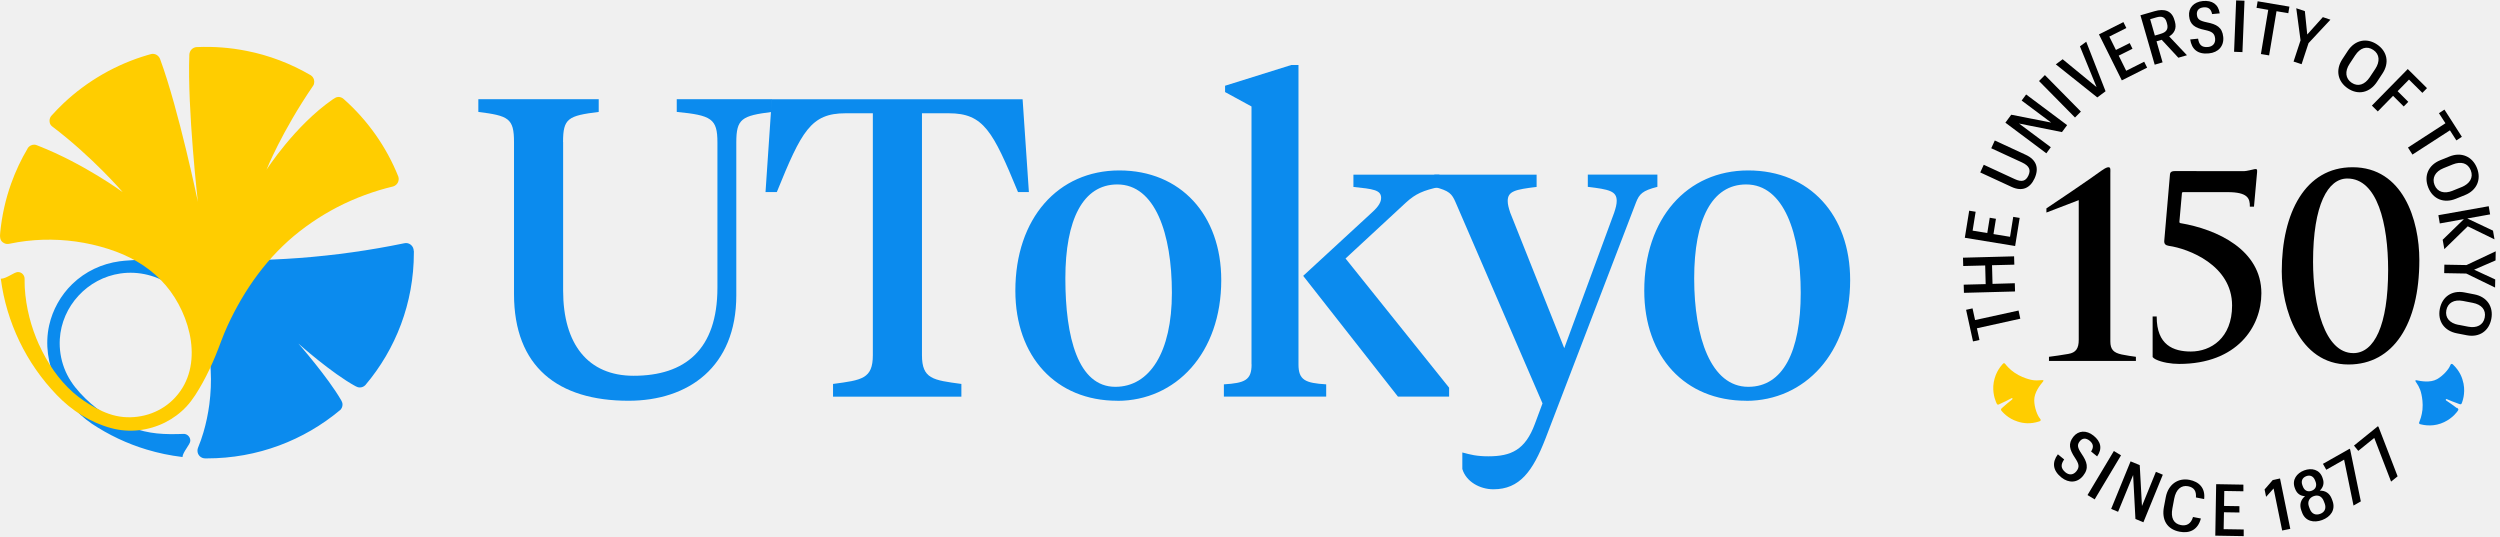
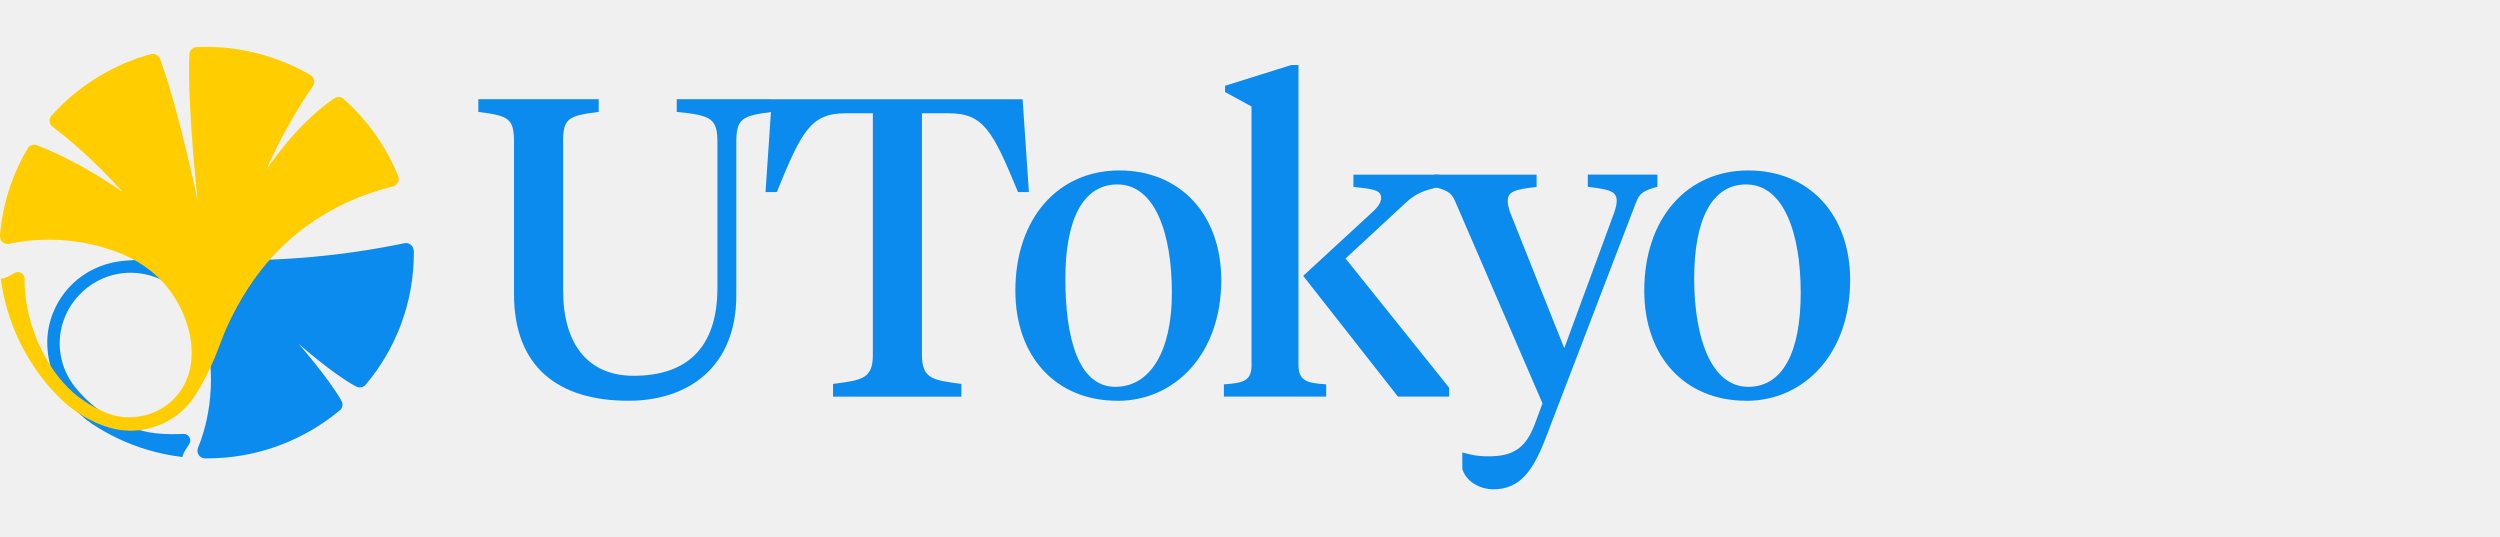
<svg xmlns="http://www.w3.org/2000/svg" width="275" height="59" viewBox="0 0 275 59" fill="none">
  <g clip-path="url(#clip0_56_1545)">
    <path d="M45.507 27.589C45.507 27.122 45.122 26.735 44.658 26.735C44.588 26.735 44.526 26.744 44.456 26.761C36.916 28.32 29.06 28.936 21.011 28.496C18.533 28.364 16.089 28.496 13.69 28.681C13.506 28.699 13.322 28.716 13.147 28.743C11.22 29.007 9.389 29.852 7.953 31.244C6.683 32.476 5.79 34.07 5.405 35.796C4.949 37.874 5.273 40.023 6.158 41.952C7.016 43.819 8.391 45.439 10.09 46.601C11.938 47.834 13.979 48.803 16.116 49.446C17.464 49.851 18.664 50.097 20.074 50.273C20.092 49.745 20.906 48.908 20.933 48.512C20.959 48.116 20.652 47.755 20.258 47.728C18.051 47.808 16.431 47.755 14.364 46.989C12.245 46.196 10.318 44.893 8.794 43.211C8.058 42.41 7.454 41.52 7.069 40.499C6.683 39.486 6.517 38.394 6.578 37.311C6.788 33.674 9.626 30.601 13.252 30.081C15.257 29.791 17.333 30.31 18.962 31.499C19.811 32.124 20.547 32.917 21.081 33.824C21.686 34.845 22.194 35.928 22.544 37.073C23.28 39.442 23.341 42.04 23.026 44.488C22.886 45.527 22.675 46.557 22.378 47.561C22.211 48.133 22.01 48.706 21.782 49.252C21.738 49.358 21.721 49.463 21.721 49.578C21.721 50.044 22.088 50.414 22.553 50.423C22.605 50.423 22.71 50.423 22.763 50.423C28.342 50.423 33.448 48.424 37.406 45.113C37.406 45.113 37.415 45.113 37.424 45.104C37.581 44.946 37.678 44.734 37.678 44.505C37.678 44.329 37.616 44.179 37.538 44.039C36.057 41.476 32.826 37.795 32.826 37.795C32.826 37.795 36.478 41.053 39.105 42.48C39.245 42.559 39.403 42.621 39.578 42.621C39.815 42.621 40.025 42.524 40.174 42.374C40.174 42.365 40.191 42.357 40.2 42.348C43.528 38.412 45.525 33.339 45.525 27.8V27.589" fill="#0B8BEE" />
    <path d="M4.309 37.954C3.407 35.972 2.855 33.824 2.724 31.649C2.706 31.358 2.715 30.962 2.706 30.662C2.706 30.257 2.374 29.923 1.971 29.923C1.568 29.923 0.701 30.662 0.088 30.662C0.71 35.444 2.882 39.97 6.245 43.449C7.882 45.157 9.923 46.469 12.235 47.094C14.223 47.632 16.325 47.385 18.164 46.469C19.04 46.029 19.846 45.43 20.52 44.708C21.23 43.942 21.781 43.008 22.289 42.101C22.823 41.142 23.288 40.138 23.708 39.125C24.155 38.042 24.523 36.932 25.013 35.867C26.861 31.842 29.471 28.162 32.992 25.423C34.717 24.084 36.591 22.957 38.588 22.077C39.604 21.628 40.646 21.249 41.706 20.923C42.214 20.773 42.73 20.632 43.247 20.509C43.711 20.368 43.965 19.875 43.816 19.426C42.52 16.177 40.453 13.244 37.835 10.919C37.817 10.902 37.8 10.893 37.782 10.875C37.633 10.743 37.441 10.664 37.222 10.664C36.994 10.664 36.792 10.805 36.608 10.928C32.413 13.834 29.313 18.677 29.313 18.677C29.313 18.677 30.951 14.539 34.445 9.431C34.533 9.308 34.568 9.149 34.568 8.991C34.568 8.7 34.428 8.445 34.209 8.295C34.183 8.278 34.156 8.26 34.121 8.242C31.967 6.992 29.602 6.085 27.141 5.601C25.355 5.24 23.515 5.099 21.694 5.178H21.65C21.195 5.196 20.844 5.565 20.827 6.023C20.599 11.967 21.764 22.191 21.764 22.191C21.764 22.191 19.679 12.117 17.621 6.525C17.499 6.182 17.192 5.926 16.816 5.926C16.763 5.926 16.702 5.926 16.649 5.944C16.649 5.944 16.64 5.944 16.632 5.944C16.483 5.988 16.334 6.023 16.194 6.067C12.761 7.08 9.581 8.912 6.989 11.36C6.542 11.782 6.113 12.223 5.702 12.681C5.693 12.689 5.684 12.707 5.675 12.707C5.535 12.857 5.448 13.059 5.448 13.279C5.448 13.499 5.527 13.755 5.702 13.878C10.186 17.268 13.496 21.134 13.496 21.134C13.496 21.134 9.257 18.017 4.204 16.036C4.064 15.983 3.924 15.912 3.766 15.912C3.477 15.912 3.214 16.062 3.057 16.282C3.057 16.282 3.057 16.291 3.057 16.3C2.321 17.533 1.708 18.845 1.226 20.192C0.605 21.927 0.21 23.723 0.027 25.537C-0.017 26.004 -0.052 26.48 0.429 26.735C0.622 26.841 0.823 26.858 1.034 26.814C1.349 26.753 1.655 26.691 1.971 26.638C3.171 26.444 4.397 26.348 5.605 26.365C8.04 26.392 10.475 26.832 12.761 27.677C14.871 28.461 16.798 29.694 18.252 31.411C21.002 34.66 22.464 40.243 19.294 43.695C17.849 45.289 15.703 46.064 13.558 45.87C12.454 45.765 11.482 45.386 10.518 44.866C9.643 44.391 8.811 43.845 8.058 43.184C6.429 41.749 5.185 39.882 4.3 37.919" fill="#FFCD00" />
    <path d="M61.936 15.622C61.936 13.015 62.487 12.733 65.859 12.311V10.911H52.617V12.311C55.937 12.733 56.541 13.006 56.541 15.622V32.344C56.541 40.358 61.384 44.083 69.135 44.083C75.73 44.083 80.993 40.358 80.993 32.485V15.666C80.993 13.059 81.588 12.733 84.917 12.311V10.911H74.442V12.311C78.269 12.681 78.917 13.059 78.917 15.666V31.649C78.917 38.5 75.318 41.335 69.695 41.335C64.668 41.335 61.944 37.839 61.944 31.974V15.622H61.936Z" fill="#0B8BEE" />
    <path d="M84.899 10.919L84.207 21.125H85.451C88.174 14.415 89.19 12.46 93.018 12.46H96.013V39.063C96.013 41.67 94.813 41.811 91.634 42.233V43.634H105.752V42.233C102.616 41.811 101.416 41.679 101.416 39.063V12.46H104.368C108.195 12.46 109.211 14.415 111.979 21.125H113.178L112.486 10.919H84.899Z" fill="#0B8BEE" />
    <path d="M122.689 42.55C118.582 42.55 117.189 37.1 117.189 30.627C117.189 24.155 119.125 20.289 122.908 20.289C127.06 20.289 128.908 25.696 128.908 32.212C128.908 38.729 126.473 42.55 122.689 42.55ZM122.9 44.092C129.354 44.092 134.338 38.825 134.338 30.812C134.338 23.635 129.862 18.748 123.127 18.748C116.392 18.748 111.689 24.014 111.689 31.974C111.689 39.239 116.165 44.083 122.9 44.083V44.092Z" fill="#0B8BEE" />
    <path d="M143.35 30.345L153.772 43.625H159.403V42.647L148.009 28.434L154.648 22.288C155.707 21.31 156.583 20.941 158.335 20.562V19.215H148.876V20.562C151.048 20.791 151.924 20.888 151.924 21.777C151.924 22.385 151.416 22.94 150.68 23.591L143.35 30.345ZM137.675 40.085C137.675 41.811 136.939 42.137 134.627 42.278V43.625H145.881V42.278C143.578 42.137 142.833 41.811 142.833 40.085V7.15H142.045L134.758 9.431V10.127L137.666 11.712V40.085H137.675Z" fill="#0B8BEE" />
    <path d="M172.075 38.315L166.129 23.406C165.945 22.852 165.848 22.473 165.848 22.103C165.848 21.029 166.68 20.844 169.027 20.562V19.215H157.773V20.562C159.437 20.985 159.709 21.31 160.129 22.288L169.676 44.373L168.843 46.61C167.784 49.498 166.216 50.194 163.72 50.194C162.433 50.194 161.741 50.009 160.856 49.771V51.585C161.268 52.986 162.792 53.822 164.272 53.822C167.179 53.822 168.607 51.823 169.991 48.274L179.957 22.279C180.325 21.346 180.649 20.976 182.313 20.553V19.206H174.659V20.553C177.015 20.835 177.838 21.02 177.838 22.094C177.838 22.464 177.742 22.843 177.558 23.398L172.066 38.306L172.075 38.315Z" fill="#0B8BEE" />
    <path d="M192.307 42.55C188.2 42.55 186.36 37.1 186.36 30.627C186.36 24.155 188.296 20.289 192.079 20.289C196.231 20.289 198.079 25.696 198.079 32.212C198.079 38.729 196.099 42.55 192.316 42.55H192.307ZM192.079 44.092C198.534 44.092 203.517 38.825 203.517 30.812C203.517 23.635 199.042 18.748 192.307 18.748C185.572 18.748 180.869 24.014 180.869 31.974C180.869 39.239 185.344 44.083 192.079 44.083V44.092Z" fill="#0B8BEE" />
-     <path d="M225.105 23.38V22.922C225.219 22.869 230.185 19.505 231.148 18.783C231.394 18.616 231.691 18.396 231.945 18.396C232.199 18.396 232.138 18.739 232.138 19.021V37.557C232.138 38.447 232.497 38.799 233.382 38.993C233.793 39.072 234.678 39.231 234.949 39.248V39.706H225.386V39.248C225.692 39.222 227.015 39.019 227.514 38.931C228.363 38.79 228.661 38.315 228.661 37.381V22.015L225.105 23.38Z" fill="black" />
-     <path d="M237.236 34.845C237.236 37.954 239.066 38.667 240.993 38.667C243.191 38.667 245.53 37.196 245.53 33.604C245.53 29.174 240.739 27.351 238.567 27.043C238.234 26.99 238.041 26.849 238.068 26.488L238.698 19.179C238.725 18.906 238.917 18.818 239.224 18.818C239.224 18.818 246.3 18.827 246.852 18.827C247.08 18.827 247.85 18.642 247.999 18.607C248.262 18.554 248.306 18.651 248.28 18.942C248.244 19.338 247.938 22.737 247.938 22.737H247.483C247.5 21.83 247.264 21.134 245.03 21.134H240.135C240.073 21.134 240.012 21.187 240.012 21.249L239.732 24.41C239.732 24.472 239.767 24.533 239.837 24.542C243.909 25.229 248.752 27.492 248.752 32.256C248.752 35.937 246.081 40.032 239.705 40.032C238.83 40.032 237.805 39.865 237.122 39.53C236.973 39.451 236.859 39.371 236.789 39.275V34.81H237.244L237.236 34.845Z" fill="black" />
-     <path d="M258.342 40.094C252.816 40.094 250.994 33.78 250.994 29.852C250.994 23.406 253.578 18.396 258.78 18.396C264.333 18.396 266.128 24.208 266.128 28.611C266.128 35.638 263.264 40.094 258.342 40.094ZM258.202 19.637C256.083 19.637 254.436 22.49 254.436 28.796C254.436 33.586 255.706 38.843 258.868 38.843C261.153 38.843 262.695 35.823 262.695 29.685C262.695 24.622 261.512 19.637 258.211 19.637H258.202Z" fill="black" />
-     <path d="M217.461 36.113L217.741 37.399L217.031 37.557L216.27 34.079L216.979 33.921L217.259 35.206L222.041 34.158L222.234 35.057L217.452 36.113H217.461Z" fill="black" />
-     <path d="M216.033 32.221L216.007 31.314L218.424 31.252L218.371 29.201L215.954 29.262L215.928 28.346L221.55 28.197L221.577 29.113L219.124 29.174L219.177 31.226L221.629 31.155L221.655 32.062L216.033 32.212V32.221Z" fill="black" />
-     <path d="M216.13 26.154L216.612 23.177L217.321 23.292L216.988 25.37L218.6 25.634L218.871 23.952L219.554 24.067L219.283 25.749L221.104 26.048L221.455 23.855L222.164 23.97L221.665 27.061L216.121 26.154H216.13Z" fill="black" />
-     <path d="M219.431 15.454L222.838 17.031C223.994 17.568 224.327 18.475 223.801 19.628C223.302 20.712 222.426 21.09 221.279 20.562L217.828 18.968L218.213 18.123L221.62 19.699C222.4 20.06 222.838 19.928 223.127 19.303C223.398 18.704 223.258 18.255 222.4 17.858L219.037 16.309L219.422 15.463L219.431 15.454Z" fill="black" />
-     <path d="M220.588 13.5L221.236 12.619L225.624 13.482L222.383 11.06L222.874 10.391L227.384 13.764L226.815 14.53L222.094 13.588L225.589 16.194L225.098 16.863L220.588 13.491V13.5Z" fill="black" />
-     <path d="M224.291 8.912L224.939 8.26L228.898 12.275L228.25 12.927L224.291 8.912Z" fill="black" />
-     <path d="M228.792 5.099L229.484 4.588L231.612 10.039L230.702 10.717L226.139 7.08L226.892 6.516L230.623 9.581L228.792 5.099Z" fill="black" />
-     <path d="M230.895 3.778L233.575 2.43L233.899 3.082L232.025 4.024L232.752 5.495L234.267 4.738L234.574 5.363L233.059 6.12L233.882 7.784L235.861 6.789L236.185 7.441L233.4 8.841L230.887 3.787L230.895 3.778Z" fill="black" />
-     <path d="M235.449 1.682L236.999 1.233C238.077 0.916 238.891 1.171 239.18 2.184L239.233 2.351C239.469 3.161 239.154 3.663 238.611 4.007L240.564 6.076L239.618 6.349L237.788 4.377L237.218 4.544L237.884 6.86L237.017 7.115L235.449 1.682ZM237.718 3.707C238.313 3.531 238.541 3.188 238.374 2.598L238.331 2.439C238.164 1.858 237.788 1.744 237.201 1.911L236.518 2.113L237.034 3.91L237.718 3.707Z" fill="black" />
-     <path d="M240.913 4.341L241.789 4.253C241.894 4.896 242.157 5.24 242.893 5.169C243.392 5.116 243.716 4.782 243.663 4.236C243.602 3.646 243.304 3.461 242.516 3.293C241.465 3.073 240.887 2.73 240.8 1.761C240.712 0.881 241.307 0.211 242.306 0.114C243.331 0.018 244.014 0.449 244.171 1.471L243.331 1.55C243.217 0.96 242.884 0.757 242.376 0.81C241.868 0.863 241.614 1.162 241.658 1.611C241.702 2.096 241.921 2.281 242.753 2.457C243.803 2.668 244.452 2.985 244.557 4.068C244.653 5.072 244.014 5.777 242.971 5.874C241.737 5.997 241.08 5.407 240.922 4.333L240.913 4.341Z" fill="black" />
-     <path d="M245.976 0.044L246.895 0.079L246.668 5.733L245.748 5.697L245.976 0.044Z" fill="black" />
-     <path d="M249.506 1.083L248.219 0.863L248.341 0.141L251.836 0.731L251.713 1.453L250.417 1.233L249.602 6.094L248.7 5.944L249.506 1.083Z" fill="black" />
-     <path d="M253.062 4.447L252.589 0.907L253.535 1.224L253.797 3.795L255.514 1.884L256.346 2.166L253.938 4.746L253.176 7.062L252.291 6.772L253.053 4.456L253.062 4.447Z" fill="black" />
-     <path d="M257.659 6.508L258.272 5.574C259.052 4.394 260.339 4.13 261.469 4.887C262.599 5.645 262.853 6.913 262.073 8.084L261.46 9.017C260.681 10.188 259.42 10.497 258.272 9.731C257.116 8.956 256.897 7.67 257.659 6.508ZM260.672 8.498L261.285 7.573C261.802 6.789 261.776 5.97 261.066 5.495C260.348 5.011 259.612 5.266 259.069 6.085L258.456 7.018C257.905 7.846 258.001 8.647 258.684 9.105C259.385 9.572 260.129 9.317 260.672 8.498Z" fill="black" />
-     <path d="M264.849 7.591L266.969 9.695L266.461 10.215L264.989 8.753L263.737 10.03L264.911 11.201L264.411 11.712L263.238 10.541L261.556 12.258L260.908 11.615L264.858 7.591H264.849Z" fill="black" />
-     <path d="M268.993 13.552L268.284 12.452L268.888 12.055L270.806 15.049L270.202 15.446L269.492 14.336L265.367 17.004L264.877 16.229L268.993 13.561V13.552Z" fill="black" />
-     <path d="M268.415 17.63L269.44 17.216C270.745 16.687 271.953 17.207 272.461 18.466C272.969 19.725 272.461 20.923 271.165 21.451L270.14 21.865C268.844 22.394 267.627 21.918 267.11 20.632C266.593 19.338 267.136 18.149 268.415 17.63ZM269.772 20.985L270.797 20.571C271.664 20.218 272.102 19.532 271.787 18.739C271.463 17.929 270.718 17.726 269.807 18.087L268.783 18.501C267.863 18.871 267.495 19.584 267.802 20.351C268.117 21.134 268.879 21.346 269.781 20.985H269.772Z" fill="black" />
-     <path d="M273.756 22.675L273.913 23.582L271.4 24.032L274.229 25.37L274.395 26.33L271.452 24.895L268.878 27.404L268.694 26.374L271.032 24.102L268.378 24.578L268.221 23.671L273.756 22.684V22.675Z" fill="black" />
-     <path d="M271.314 29.157L274.528 27.642L274.51 28.646L272.154 29.667L274.475 30.742L274.458 31.631L271.287 30.09L268.861 30.046L268.879 29.113L271.305 29.157H271.314Z" fill="black" />
-     <path d="M271.094 32.168L272.18 32.38C273.564 32.644 274.3 33.736 274.046 35.074C273.792 36.413 272.723 37.144 271.348 36.879L270.262 36.668C268.887 36.404 268.116 35.347 268.379 33.982C268.642 32.617 269.737 31.904 271.094 32.168ZM270.429 35.726L271.506 35.937C272.425 36.113 273.161 35.77 273.319 34.933C273.485 34.079 272.968 33.498 272.005 33.313L270.919 33.102C269.947 32.917 269.255 33.313 269.097 34.123C268.94 34.951 269.465 35.55 270.429 35.735V35.726Z" fill="black" />
-     <path d="M226.376 49.983L227.059 50.538C226.692 51.066 226.639 51.497 227.208 51.964C227.602 52.281 228.067 52.263 228.408 51.832C228.776 51.365 228.688 51.022 228.242 50.352C227.646 49.454 227.471 48.812 228.067 48.045C228.618 47.35 229.503 47.288 230.291 47.922C231.097 48.565 231.281 49.358 230.685 50.203L230.02 49.666C230.352 49.164 230.247 48.785 229.845 48.468C229.442 48.151 229.056 48.186 228.776 48.538C228.478 48.917 228.496 49.208 228.969 49.912C229.573 50.802 229.818 51.489 229.144 52.334C228.513 53.126 227.567 53.17 226.753 52.519C225.781 51.735 225.72 50.855 226.359 49.983H226.376Z" fill="black" />
-     <path d="M232.524 49.613L233.312 50.088L230.413 54.932L229.625 54.456L232.524 49.613Z" fill="black" />
-     <path d="M234.364 50.749L235.371 51.163L235.616 55.663L237.149 51.902L237.91 52.219L235.774 57.45L234.898 57.089L234.644 52.255L232.989 56.297L232.227 55.98L234.364 50.749Z" fill="black" />
-     <path d="M238.034 55.759L238.235 54.694C238.507 53.276 239.584 52.545 240.836 52.783C241.887 52.986 242.605 53.672 242.456 54.896L241.554 54.72C241.607 54.007 241.344 53.62 240.696 53.487C239.934 53.338 239.356 53.84 239.163 54.852L238.962 55.927C238.769 56.948 239.085 57.6 239.89 57.758C240.512 57.882 241.02 57.626 241.23 56.869L242.097 57.036C241.764 58.287 240.862 58.701 239.759 58.489C238.375 58.225 237.762 57.186 238.034 55.751V55.759Z" fill="black" />
-     <path d="M243.778 53.258L246.773 53.311V54.042L244.671 54.007L244.645 55.654L246.335 55.68V56.376L244.636 56.349L244.601 58.208L246.808 58.243V58.974L243.682 58.921L243.778 53.267V53.258Z" fill="black" />
-     <path d="M250.102 53.725L249.27 54.65L249.104 53.84L250.006 52.801L250.803 52.633L251.932 58.172L251.039 58.357L250.093 53.725H250.102Z" fill="black" />
-     <path d="M253.22 56.349L253.141 56.138C252.905 55.486 253.106 54.949 253.553 54.579C253.054 54.562 252.66 54.306 252.458 53.761L252.423 53.664C252.099 52.774 252.642 52.052 253.457 51.744C254.28 51.436 255.147 51.647 255.462 52.519L255.497 52.624C255.699 53.17 255.541 53.628 255.173 53.972C255.778 53.954 256.259 54.245 256.496 54.879L256.575 55.09C256.942 56.094 256.356 56.86 255.436 57.204C254.534 57.538 253.579 57.353 253.22 56.358V56.349ZM254.7 52.968L254.657 52.845C254.481 52.378 254.105 52.219 253.693 52.378C253.282 52.528 253.08 52.889 253.264 53.382L253.308 53.496C253.483 53.989 253.877 54.139 254.289 53.981C254.718 53.822 254.884 53.452 254.709 52.968H254.7ZM255.708 55.363L255.62 55.134C255.41 54.571 254.972 54.403 254.499 54.579C254.043 54.747 253.772 55.169 253.991 55.751L254.079 55.98C254.289 56.552 254.744 56.702 255.217 56.526C255.699 56.349 255.926 55.944 255.708 55.354V55.363Z" fill="black" />
-     <path d="M257.862 50.555L255.891 51.673L255.523 51.022L258.466 49.358L258.519 49.454L259.692 55.152L258.886 55.61L257.853 50.573L257.862 50.555Z" fill="black" />
-     <path d="M261.171 48.169L259.41 49.595L258.938 49.014L261.574 46.883L261.644 46.971L263.737 52.395L263.019 52.977L261.171 48.178V48.169Z" fill="black" />
-     <path d="M219.965 44.444C220.114 44.382 220.438 44.224 220.657 44.118C220.972 43.959 221.217 43.827 221.244 43.81C221.296 43.783 221.34 43.792 221.366 43.819C221.393 43.845 221.384 43.898 221.349 43.933C221.314 43.968 221.147 44.083 220.815 44.364C220.368 44.734 220.368 44.761 220.21 44.893C220.07 45.007 220.079 45.095 220.193 45.219C220.263 45.289 220.841 46.029 221.944 46.372C222.575 46.575 223.337 46.672 224.318 46.355C224.37 46.337 224.44 46.319 224.467 46.24C224.493 46.178 224.467 46.117 224.37 46.002C224.116 45.703 223.766 44.831 223.766 44.012C223.766 43.149 224.432 42.339 224.712 41.996C224.764 41.934 224.799 41.89 224.773 41.846C224.756 41.811 224.721 41.802 224.633 41.811C224.379 41.811 223.88 41.934 223.135 41.705C222.785 41.599 222.198 41.406 221.594 40.992C221.042 40.613 220.692 40.182 220.631 40.102C220.569 40.032 220.526 39.953 220.447 39.953C220.368 39.953 220.324 40.005 220.245 40.102C220.202 40.155 219.921 40.455 219.685 40.921C219.466 41.344 219.299 41.908 219.264 42.445C219.203 43.519 219.588 44.268 219.615 44.347C219.65 44.435 219.694 44.488 219.737 44.505C219.807 44.523 219.851 44.505 219.948 44.453L219.965 44.444Z" fill="#FFCD00" />
-     <path d="M270.236 44.875C270.114 44.778 269.816 44.558 269.623 44.426C269.334 44.224 269.107 44.074 269.08 44.056C269.037 44.03 269.019 43.977 269.037 43.942C269.054 43.907 269.098 43.88 269.142 43.898C269.186 43.915 269.361 44.003 269.772 44.162C270.307 44.373 270.333 44.364 270.526 44.444C270.692 44.505 270.762 44.47 270.815 44.303C270.841 44.206 271.209 43.343 270.99 42.207C270.858 41.555 270.587 40.833 269.842 40.111C269.799 40.076 269.755 40.023 269.667 40.032C269.606 40.032 269.562 40.094 269.51 40.226C269.369 40.596 268.774 41.318 268.064 41.714C267.311 42.128 266.287 41.925 265.857 41.837C265.787 41.819 265.726 41.811 265.7 41.855C265.682 41.89 265.691 41.925 265.735 41.996C265.866 42.216 266.199 42.603 266.357 43.369C266.436 43.73 266.541 44.347 266.471 45.069C266.401 45.738 266.19 46.249 266.155 46.346C266.12 46.434 266.076 46.504 266.111 46.584C266.147 46.654 266.217 46.663 266.339 46.689C266.4 46.707 266.795 46.804 267.32 46.795C267.793 46.795 268.371 46.672 268.853 46.434C269.825 45.976 270.289 45.28 270.342 45.21C270.394 45.139 270.429 45.078 270.42 45.025C270.403 44.955 270.359 44.928 270.272 44.858L270.236 44.875Z" fill="#0B8BEE" />
  </g>
  <defs>
    <clipPath id="clip0_56_1545">
      <rect width="275" height="59" fill="white" />
    </clipPath>
  </defs>
</svg>
